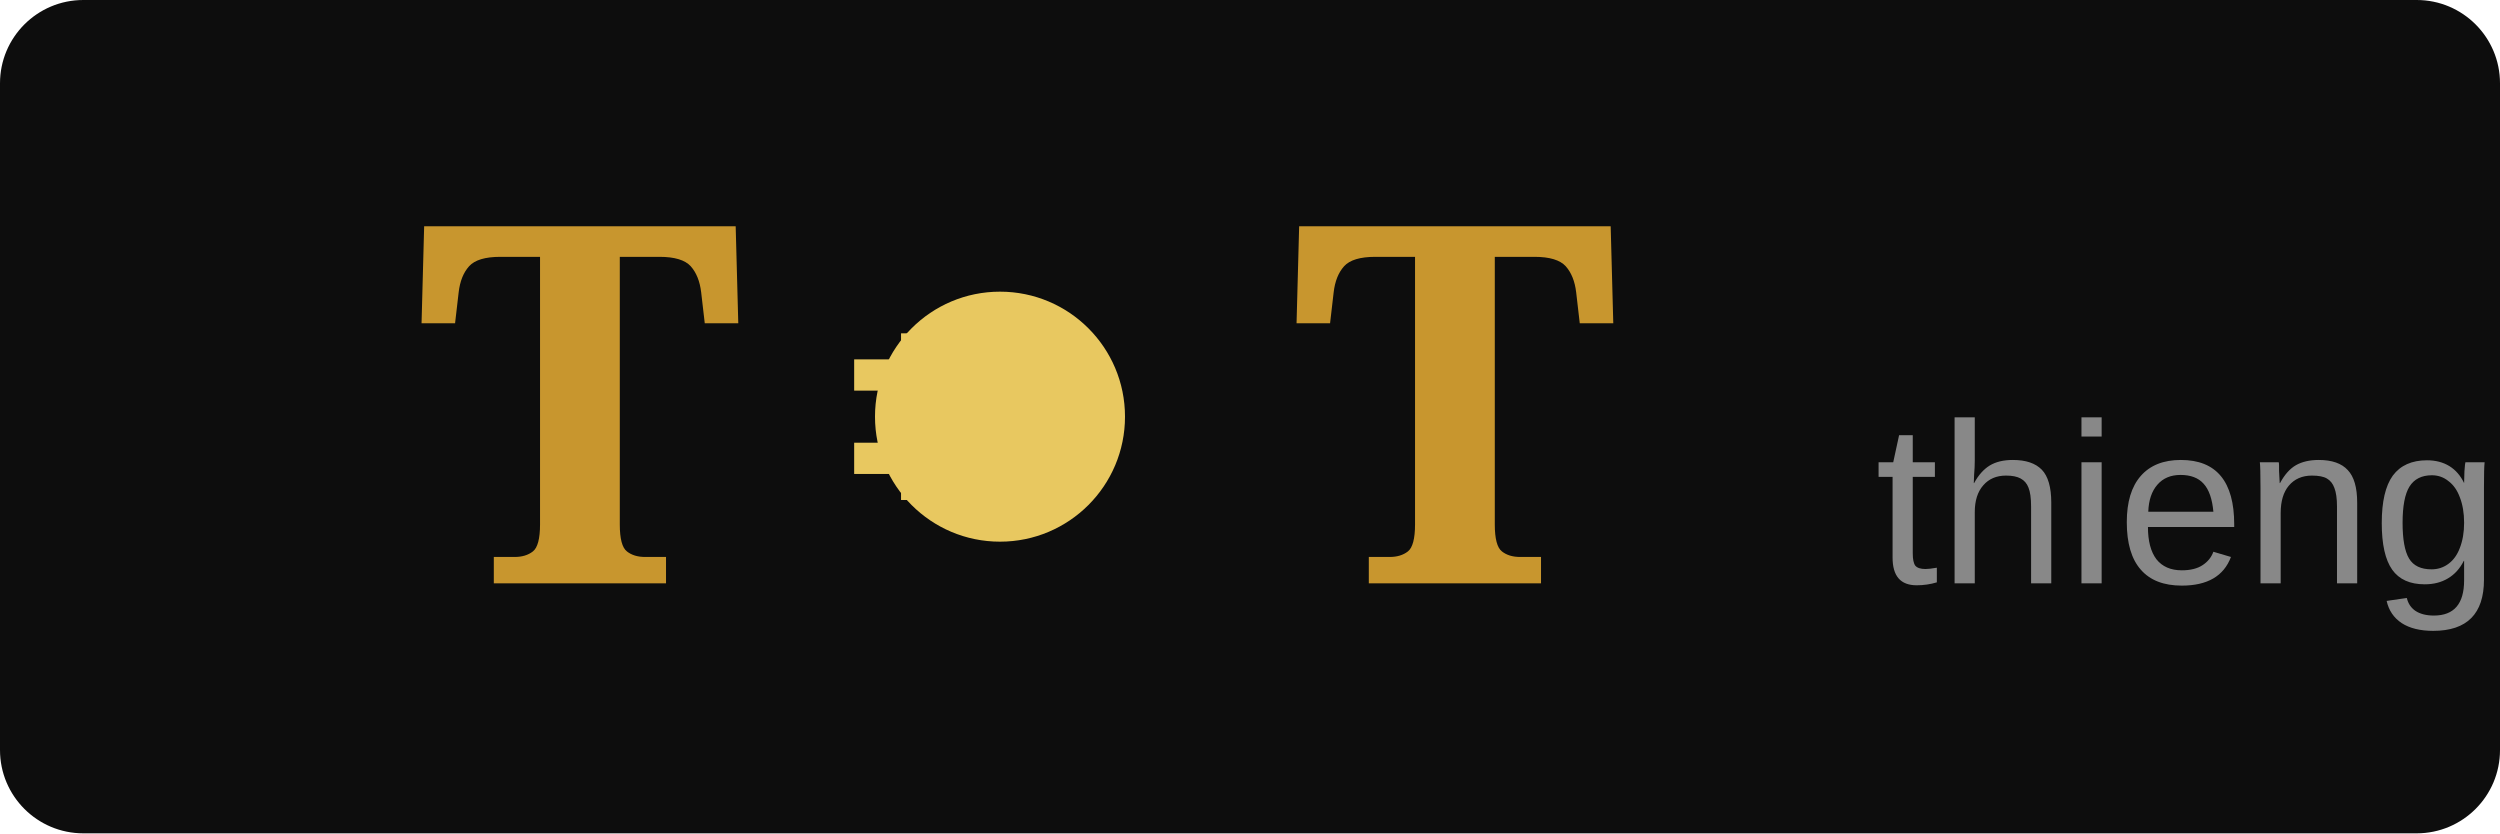
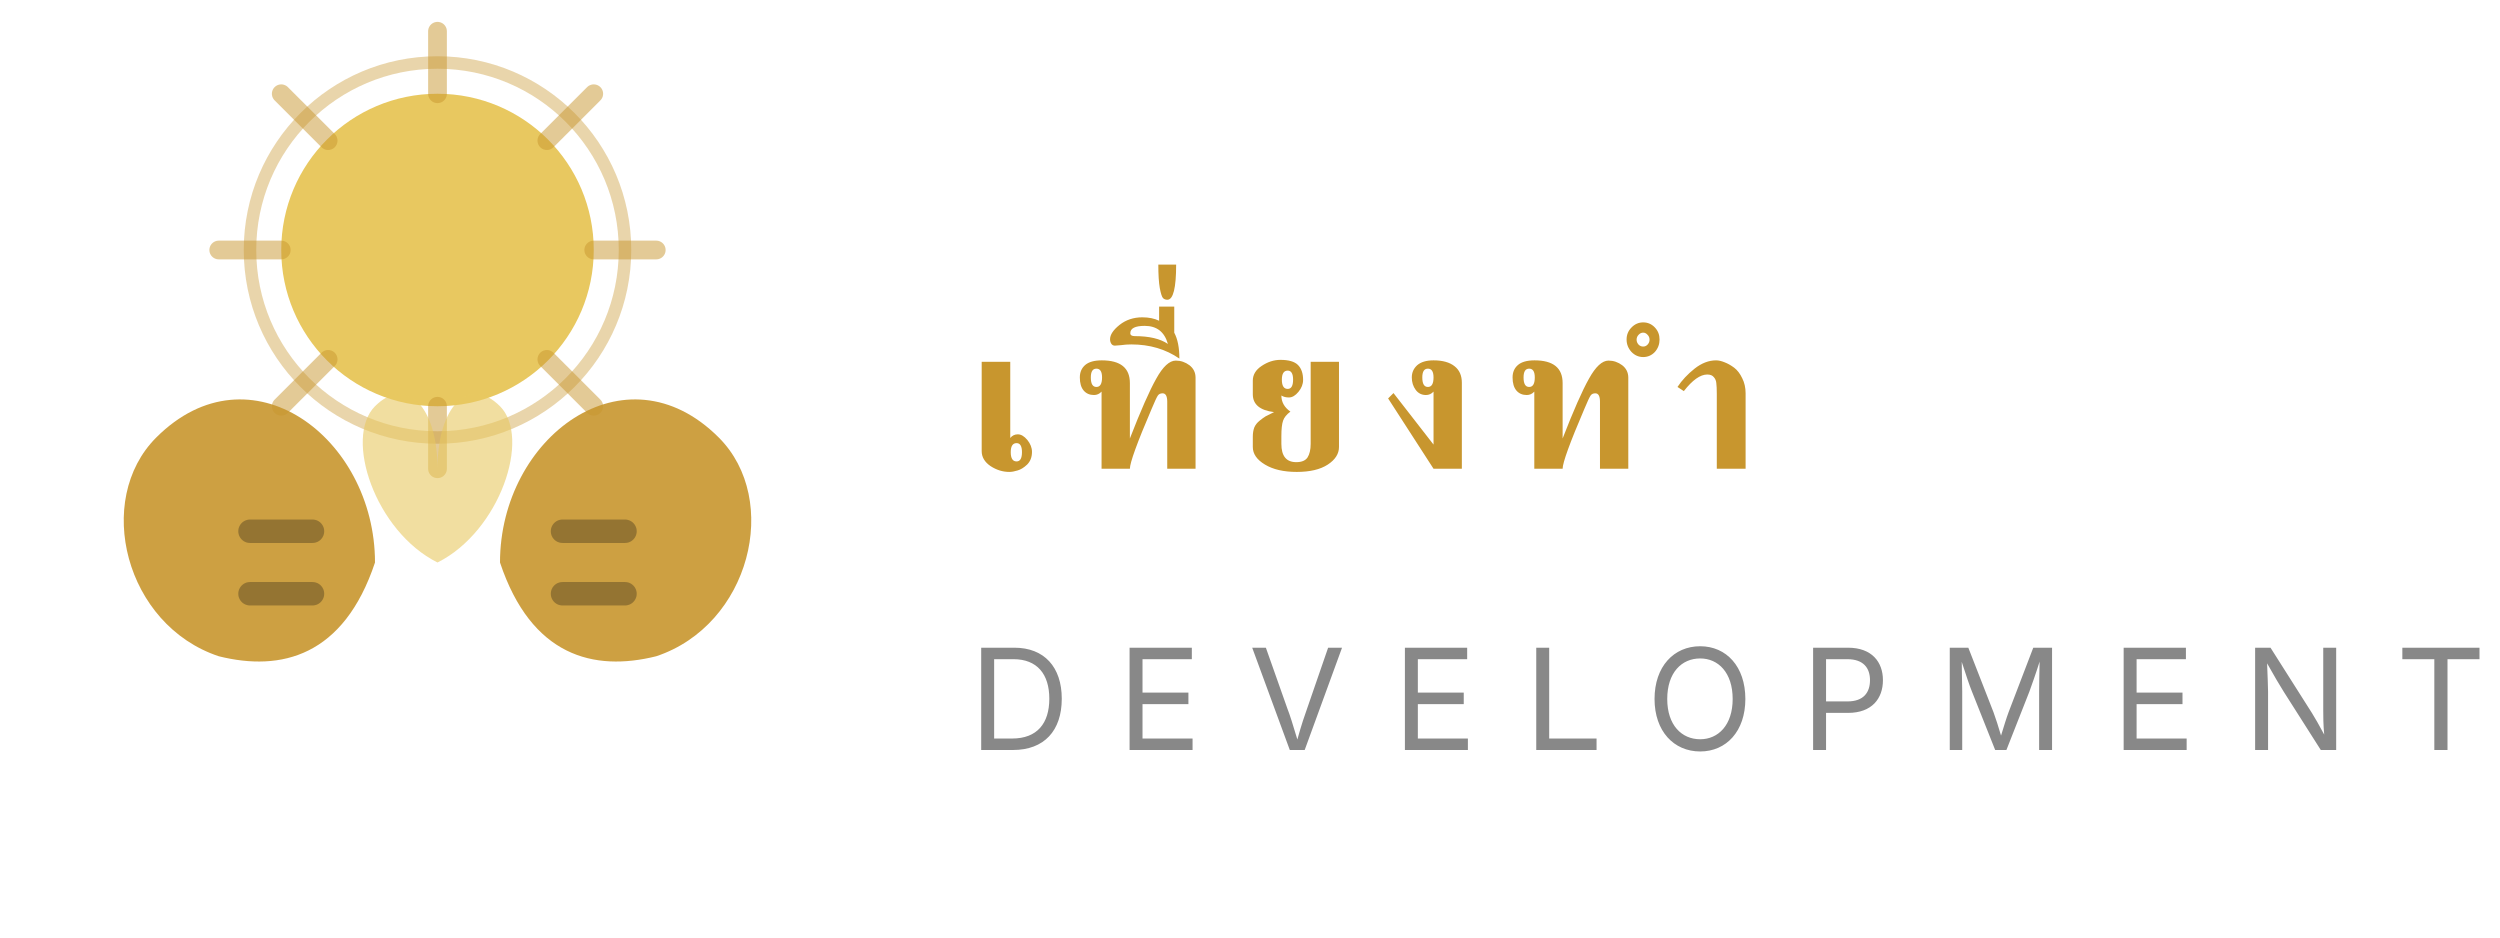
- <svg xmlns="http://www.w3.org/2000/svg" viewBox="0 0 120 40" fill="none">
-   <rect width="120" height="40" rx="4" fill="#0D0D0D" />
-   <text x="20" y="28" font-family="Georgia, serif" font-weight="700" font-size="24" fill="#C8962E" letter-spacing="2">T</text>
-   <circle cx="48" cy="20" r="6" fill="#E8C860" />
-   <line x1="44" y1="16" x2="44" y2="24" stroke="#E8C860" stroke-width="1.5" />
-   <line x1="41" y1="18" x2="47" y2="18" stroke="#E8C860" stroke-width="1.5" />
-   <line x1="41" y1="22" x2="47" y2="22" stroke="#E8C860" stroke-width="1.5" />
-   <text x="62" y="28" font-family="Georgia, serif" font-weight="700" font-size="24" fill="#C8962E" letter-spacing="2">T</text>
-   <text x="90" y="28" font-family="Arial, sans-serif" font-weight="400" font-size="11" fill="#888">thiengtham</text>
+ <svg xmlns="http://www.w3.org/2000/svg" viewBox="0 0 160 60" fill="none">
+   <circle cx="28" cy="16" r="10" fill="#E8C860" />
+   <circle cx="28" cy="16" r="12" stroke="#C8962E" stroke-width="0.8" opacity="0.4" />
+   <g stroke="#C8962E" stroke-width="1.2" stroke-linecap="round" opacity="0.5">
+     <line x1="28" y1="2" x2="28" y2="6" />
+     <line x1="28" y1="26" x2="28" y2="30" />
+     <line x1="14" y1="16" x2="18" y2="16" />
+     <line x1="38" y1="16" x2="42" y2="16" />
+     <line x1="18" y1="6" x2="21" y2="9" />
+     <line x1="38" y1="26" x2="35" y2="23" />
+     <line x1="18" y1="26" x2="21" y2="23" />
+     <line x1="38" y1="6" x2="35" y2="9" />
+   </g>
+   <path d="M24 36 C24 28, 16 22, 10 28 C6 32, 8 40, 14 42 C18 43, 22 42, 24 36Z" fill="#C8962E" opacity="0.9" />
+   <path d="M16 34 L20 34 M16 38 L20 38" stroke="#0D0D0D" stroke-width="1.5" stroke-linecap="round" opacity="0.3" />
+   <path d="M32 36 C32 28, 40 22, 46 28 C50 32, 48 40, 42 42 C38 43, 34 42, 32 36Z" fill="#C8962E" opacity="0.9" />
+   <path d="M36 34 L40 34 M36 38 L40 38" stroke="#0D0D0D" stroke-width="1.5" stroke-linecap="round" opacity="0.3" />
+   <path d="M28 30 C28 26, 26 24, 24 26 C22 28, 24 34, 28 36 C32 34, 34 28, 32 26 C30 24, 28 26, 28 30Z" fill="#E8C860" opacity="0.6" />
+   <text x="62" y="30" font-family="'Playfair Display', Georgia, serif" font-weight="600" font-size="13" fill="#C8962E" letter-spacing="2">เที่ยงทำ</text>
+   <text x="62" y="48" font-family="Inter, system-ui, sans-serif" font-weight="400" font-size="9" fill="#888" letter-spacing="3">DEVELOPMENT</text>
</svg>
